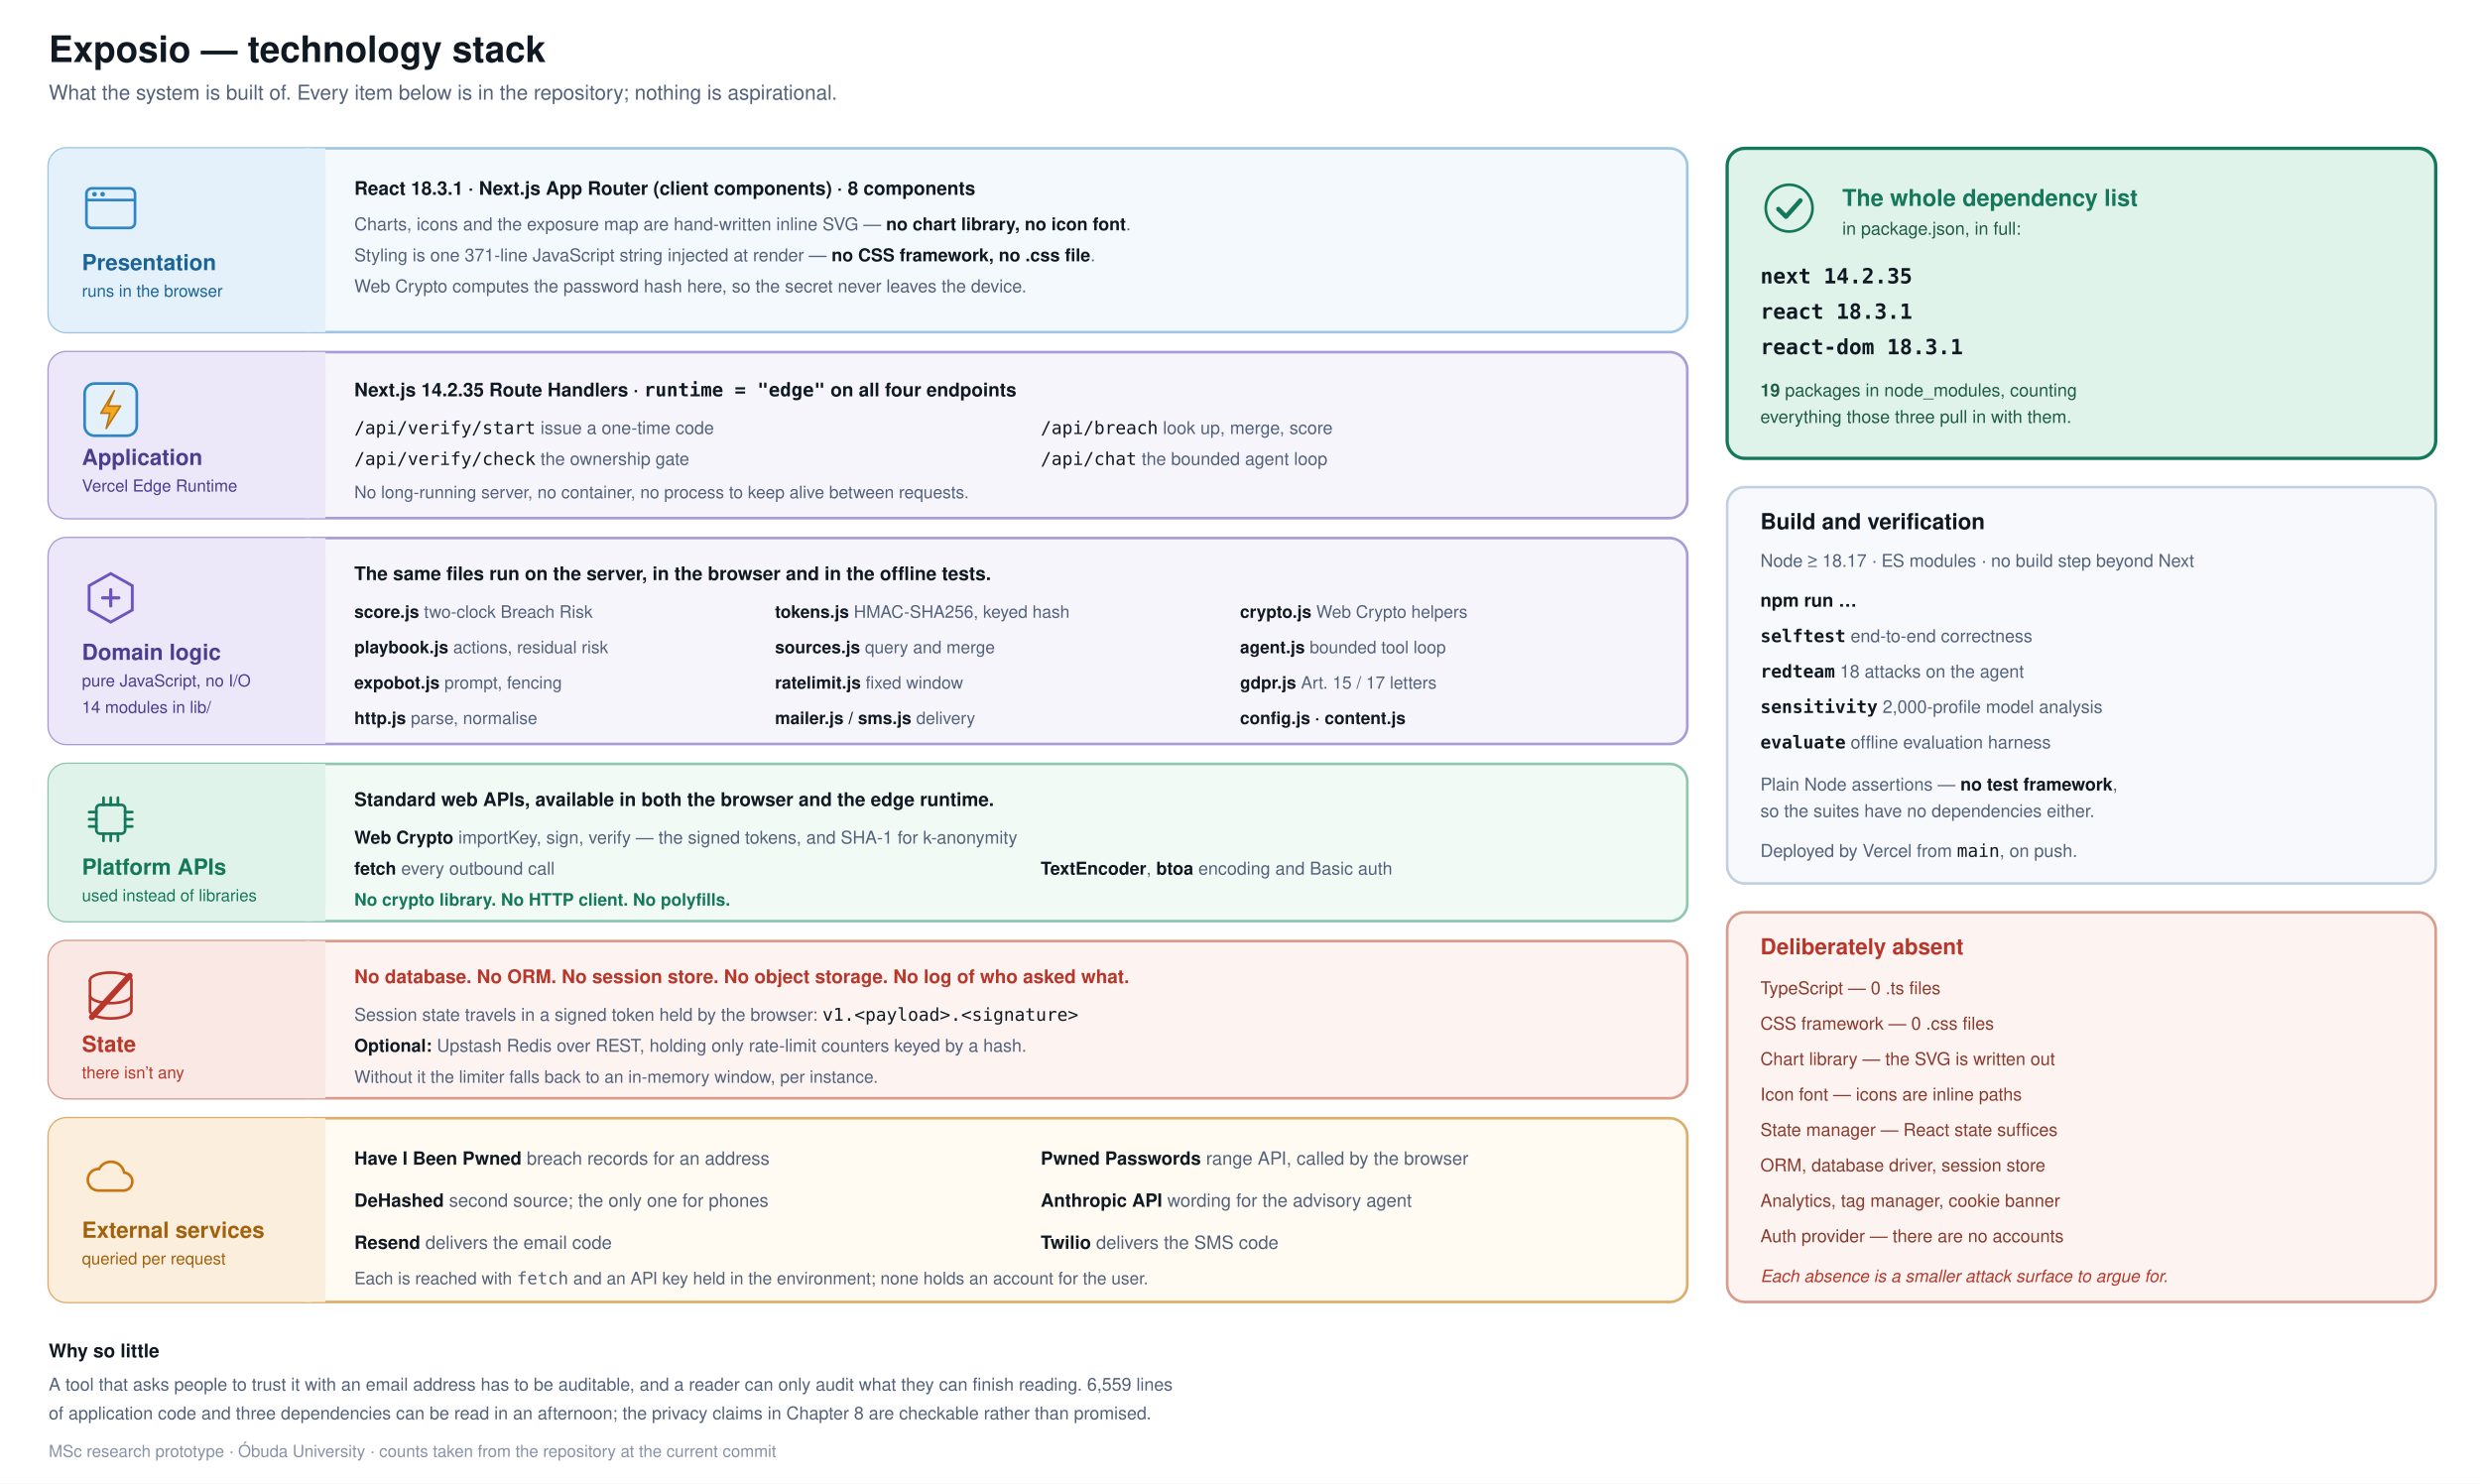
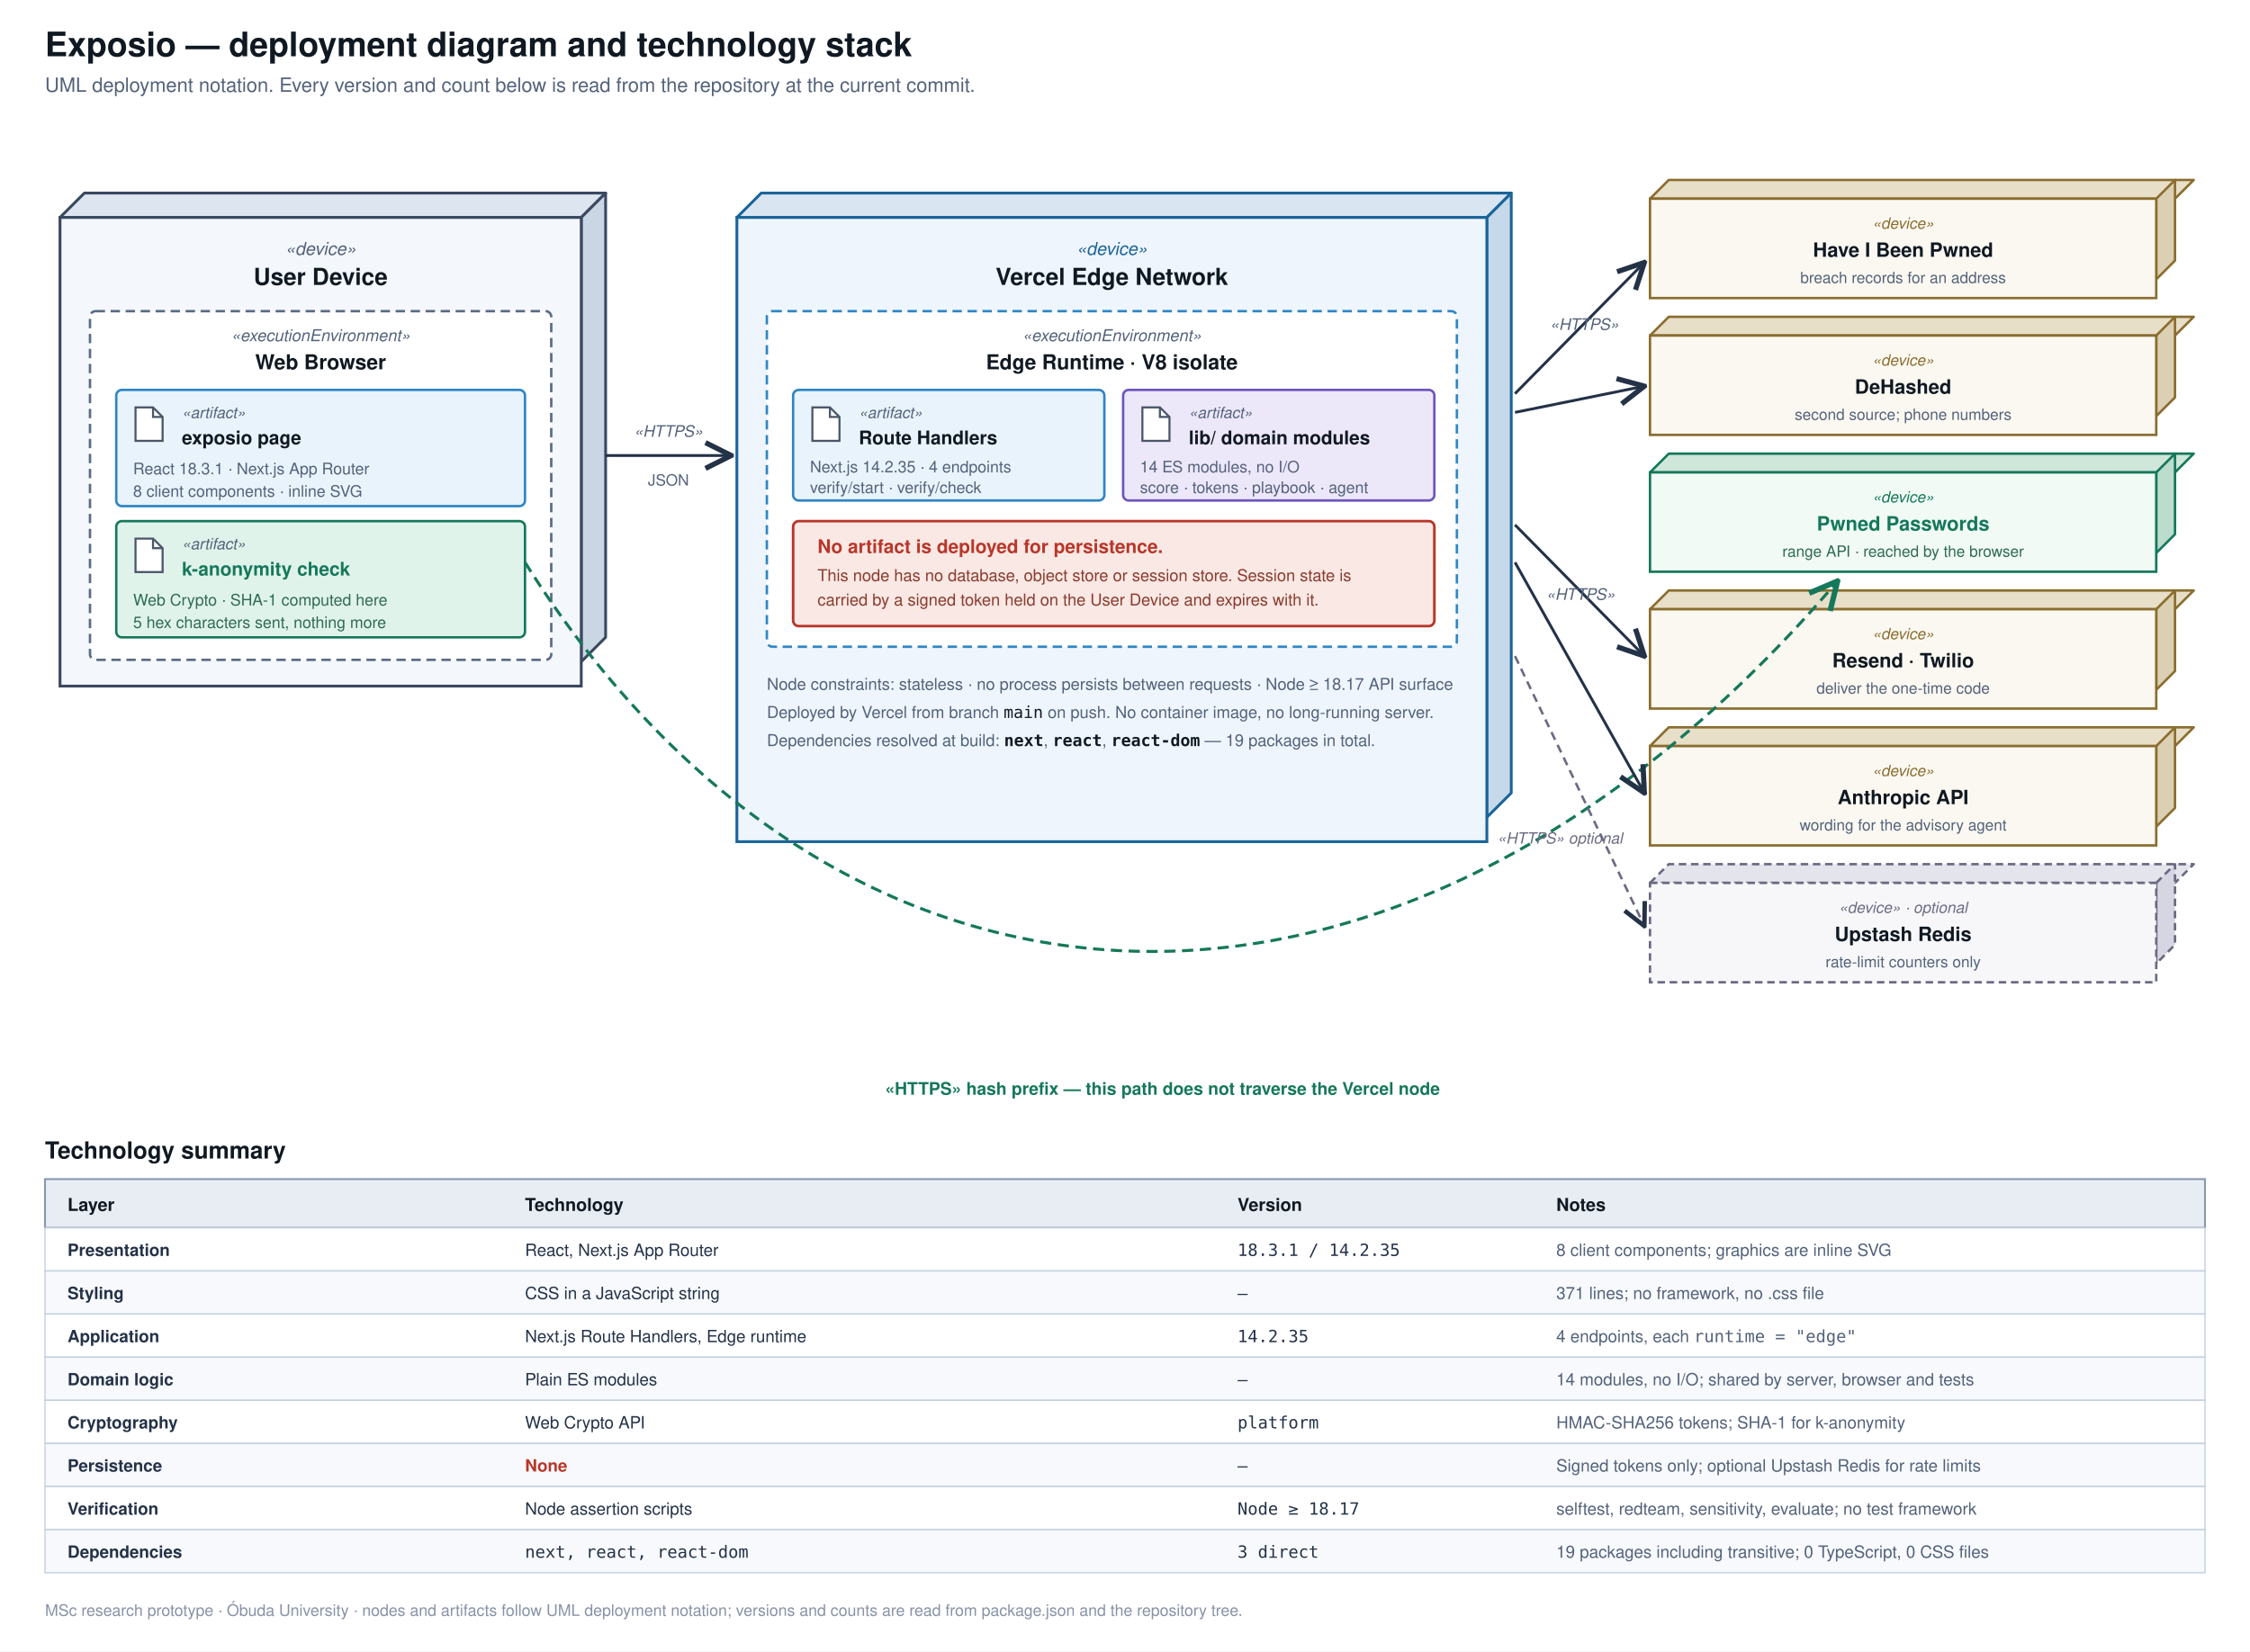
- <svg xmlns="http://www.w3.org/2000/svg" width="2240" height="1340" viewBox="0 0 2240 1340" font-family="Segoe UI, Helvetica, Arial, sans-serif">
+ <svg xmlns="http://www.w3.org/2000/svg" width="2400" height="1762" viewBox="0 0 2400 1762" font-family="Segoe UI, Helvetica, Arial, sans-serif">
  <defs>
-     <marker id="a" viewBox="0 0 10 10" refX="9.2" refY="5" markerWidth="7" markerHeight="7" orient="auto">
-       <path d="M0 0 L10 5 L0 10 z" fill="#243247" />
+     <marker id="ar" viewBox="0 0 12 12" refX="11" refY="6" markerWidth="11" markerHeight="11" orient="auto">
+       <path d="M1 1 L11 6 L1 11" fill="none" stroke="#243247" stroke-width="2" />
    </marker>
-     <symbol id="win" viewBox="0 0 64 64">
-       <rect x="5" y="10" width="54" height="44" rx="6" fill="#E4F1FB" stroke="#2F86C4" stroke-width="3" />
-       <path d="M5 23 h54" stroke="#2F86C4" stroke-width="3" />
-       <circle cx="14" cy="16.5" r="2.6" fill="#2F86C4" />
-       <circle cx="23" cy="16.5" r="2.6" fill="#2F86C4" />
-     </symbol>
-     <symbol id="fn" viewBox="0 0 64 64">
-       <rect x="3" y="3" width="58" height="58" rx="11" fill="#E4F1FB" stroke="#2F86C4" stroke-width="3" />
-       <path d="M36 11 L21 36 h10 l-4 17 16-25 H29 z" fill="#F5A623" stroke="#B9760E" stroke-width="1.8" stroke-linejoin="round" />
-     </symbol>
-     <symbol id="mod" viewBox="0 0 64 64">
-       <path d="M32 5 L56 18.5 v27 L32 59 L8 45.5 v-27 z" fill="#EDE7FA" stroke="#6D55BD" stroke-width="3.2" />
-       <path d="M23 32 h18 M32 23 v18" stroke="#6D55BD" stroke-width="3.6" stroke-linecap="round" />
-     </symbol>
-     <symbol id="chip" viewBox="0 0 64 64">
-       <rect x="16" y="16" width="32" height="32" rx="4" fill="#E0F3EB" stroke="#15785A" stroke-width="3" />
-       <path d="M24 16 v-8 M32 16 v-8 M40 16 v-8 M24 48 v8 M32 48 v8 M40 48 v8              M16 24 h-8 M16 32 h-8 M16 40 h-8 M48 24 h8 M48 32 h8 M48 40 h8" stroke="#15785A" stroke-width="3" stroke-linecap="round" />
-     </symbol>
-     <symbol id="nodb" viewBox="0 0 64 64">
-       <ellipse cx="32" cy="14" rx="23" ry="8.5" fill="#FAE8E4" stroke="#B8372A" stroke-width="3" />
-       <path d="M9 14 v34 c0 4.7 10.3 8.5 23 8.5 s23-3.8 23-8.5 V14" fill="#FAE8E4" stroke="#B8372A" stroke-width="3" />
-       <path d="M9 31 c0 4.7 10.3 8.5 23 8.5 s23-3.8 23-8.5" fill="none" stroke="#B8372A" stroke-width="3" />
-       <path d="M11 55 L53 9" stroke="#B8372A" stroke-width="6.5" stroke-linecap="round" />
-     </symbol>
-     <symbol id="cloud" viewBox="0 0 64 64">
-       <path d="M18 46 a12 12 0 0 1 1-24 a15 15 0 0 1 28 4 a10 10 0 0 1 -2 20 z" fill="#FCEEDD" stroke="#C97612" stroke-width="3" />
-     </symbol>
-     <symbol id="check" viewBox="0 0 64 64">
-       <circle cx="32" cy="32" r="26" fill="#E0F3EB" stroke="#15785A" stroke-width="3" />
-       <path d="M20 33 l8.5 8.5 16 -18" fill="none" stroke="#15785A" stroke-width="5" stroke-linecap="round" stroke-linejoin="round" />
+     <marker id="arg" viewBox="0 0 12 12" refX="11" refY="6" markerWidth="11" markerHeight="11" orient="auto">
+       <path d="M1 1 L11 6 L1 11" fill="none" stroke="#15785A" stroke-width="2" />
+     </marker>
+     <symbol id="art" viewBox="0 0 40 48">
+       <path d="M3 3 h22 l12 12 v30 h-34 z" fill="#FFFFFF" stroke="#4A5668" stroke-width="2.6" />
+       <path d="M25 3 v12 h12" fill="none" stroke="#4A5668" stroke-width="2.6" />
    </symbol>
  </defs>
-   <rect width="2240" height="1340" fill="#FFFFFF" />
-   <text x="44" y="56" font-size="33" font-weight="700" fill="#101922">Exposio — technology stack</text>
-   <text x="44" y="90" font-size="18.5" fill="#53627A">What the system is built of. Every item below is in the repository; nothing is aspirational.</text>
-   <rect x="44" y="134" width="1480" height="166" rx="16" fill="#F4F9FD" stroke="#9EC6E4" stroke-width="2.4" />
-   <rect x="44" y="134" width="250" height="166" rx="16" fill="#E4F1FB" />
-   <rect x="276" y="134" width="18" height="166" fill="#E4F1FB" />
-   <use href="#win" x="74" y="162" width="52" height="52" />
-   <text x="74" y="244" font-size="20" font-weight="700" fill="#1B6498">Presentation</text>
-   <text x="74" y="268" font-size="15" fill="#1B6498">runs in the browser</text>
-   <text x="320" y="176" font-size="17" font-weight="700" fill="#101922">React 18.3.1  ·  Next.js App Router (client components)  ·  8 components</text>
-   <text x="320" y="208" font-size="16" fill="#53627A">Charts, icons and the exposure map are hand-written inline SVG — <tspan font-weight="650" fill="#101922">no chart library, no icon font</tspan>.</text>
-   <text x="320" y="236" font-size="16" fill="#53627A">Styling is one 371-line JavaScript string injected at render — <tspan font-weight="650" fill="#101922">no CSS framework, no .css file</tspan>.</text>
-   <text x="320" y="264" font-size="16" fill="#53627A">Web Crypto computes the password hash here, so the secret never leaves the device.</text>
-   <rect x="44" y="318" width="1480" height="150" rx="16" fill="#F7F5FC" stroke="#A99BD6" stroke-width="2.4" />
-   <rect x="44" y="318" width="250" height="150" rx="16" fill="#EDE7FA" />
-   <rect x="276" y="318" width="18" height="150" fill="#EDE7FA" />
-   <use href="#fn" x="74" y="344" width="52" height="52" />
-   <text x="74" y="420" font-size="20" font-weight="700" fill="#4B3E8E">Application</text>
-   <text x="74" y="444" font-size="15" fill="#4B3E8E">Vercel Edge Runtime</text>
-   <text x="320" y="358" font-size="17" font-weight="700" fill="#101922">Next.js 14.2.35 Route Handlers  ·  <tspan font-family="Consolas, monospace">runtime = "edge"</tspan> on all four endpoints</text>
-   <text x="320" y="392" font-size="16" fill="#53627A">
-     <tspan font-family="Consolas, monospace" fill="#101922">/api/verify/start</tspan> issue a one-time code</text>
-   <text x="940" y="392" font-size="16" fill="#53627A">
-     <tspan font-family="Consolas, monospace" fill="#101922">/api/breach</tspan> look up, merge, score</text>
-   <text x="320" y="420" font-size="16" fill="#53627A">
-     <tspan font-family="Consolas, monospace" fill="#101922">/api/verify/check</tspan> the ownership gate</text>
-   <text x="940" y="420" font-size="16" fill="#53627A">
-     <tspan font-family="Consolas, monospace" fill="#101922">/api/chat</tspan> the bounded agent loop</text>
-   <text x="320" y="450" font-size="15.5" fill="#53627A">No long-running server, no container, no process to keep alive between requests.</text>
-   <rect x="44" y="486" width="1480" height="186" rx="16" fill="#F7F5FC" stroke="#A99BD6" stroke-width="2.4" />
-   <rect x="44" y="486" width="250" height="186" rx="16" fill="#EDE7FA" />
-   <rect x="276" y="486" width="18" height="186" fill="#EDE7FA" />
-   <use href="#mod" x="74" y="514" width="52" height="52" />
-   <text x="74" y="596" font-size="20" font-weight="700" fill="#4B3E8E">Domain logic</text>
-   <text x="74" y="620" font-size="15" fill="#4B3E8E">pure JavaScript, no I/O</text>
-   <text x="74" y="644" font-size="15" fill="#4B3E8E">14 modules in lib/</text>
-   <text x="320" y="524" font-size="17" font-weight="700" fill="#101922">The same files run on the server, in the browser and in the offline tests.</text>
-   <g font-size="15.5" fill="#53627A">
-     <text x="320" y="558">
-       <tspan font-weight="700" fill="#101922">score.js</tspan>  two-clock Breach Risk</text>
-     <text x="700" y="558">
-       <tspan font-weight="700" fill="#101922">tokens.js</tspan>  HMAC-SHA256, keyed hash</text>
-     <text x="1120" y="558">
-       <tspan font-weight="700" fill="#101922">crypto.js</tspan>  Web Crypto helpers</text>
-     <text x="320" y="590">
-       <tspan font-weight="700" fill="#101922">playbook.js</tspan>  actions, residual risk</text>
-     <text x="700" y="590">
-       <tspan font-weight="700" fill="#101922">sources.js</tspan>  query and merge</text>
-     <text x="1120" y="590">
-       <tspan font-weight="700" fill="#101922">agent.js</tspan>  bounded tool loop</text>
-     <text x="320" y="622">
-       <tspan font-weight="700" fill="#101922">expobot.js</tspan>  prompt, fencing</text>
-     <text x="700" y="622">
-       <tspan font-weight="700" fill="#101922">ratelimit.js</tspan>  fixed window</text>
-     <text x="1120" y="622">
-       <tspan font-weight="700" fill="#101922">gdpr.js</tspan>  Art. 15 / 17 letters</text>
-     <text x="320" y="654">
-       <tspan font-weight="700" fill="#101922">http.js</tspan>  parse, normalise</text>
-     <text x="700" y="654">
-       <tspan font-weight="700" fill="#101922">mailer.js / sms.js</tspan>  delivery</text>
-     <text x="1120" y="654">
-       <tspan font-weight="700" fill="#101922">config.js · content.js</tspan>
+   <rect width="2400" height="1762" fill="#FFFFFF" />
+   <text x="48" y="60" font-size="36" font-weight="700" fill="#101922">Exposio — deployment diagram and technology stack</text>
+   <text x="48" y="98" font-size="21" fill="#53627A">UML deployment notation. Every version and count below is read from the repository at the current commit.</text>
+   <path d="M64 232 l26 -26 h556 l-26 26 z" fill="#DCE5F0" stroke="#3A4860" stroke-width="3" stroke-linejoin="round" />
+   <path d="M620 232 l26 -26 v474 l-26 26 z" fill="#CBD6E4" stroke="#3A4860" stroke-width="3" stroke-linejoin="round" />
+   <rect x="64" y="232" width="556" height="500" fill="#F4F7FB" stroke="#3A4860" stroke-width="3" />
+   <text x="342" y="272" font-size="19" font-style="italic" fill="#53627A" text-anchor="middle">«device»</text>
+   <text x="342" y="304" font-size="25" font-weight="700" fill="#101922" text-anchor="middle">User Device</text>
+   <rect x="96" y="332" width="492" height="372" rx="6" fill="#FFFFFF" stroke="#5A6B85" stroke-width="2.6" stroke-dasharray="10 6" />
+   <text x="342" y="364" font-size="17.5" font-style="italic" fill="#53627A" text-anchor="middle">«executionEnvironment»</text>
+   <text x="342" y="394" font-size="22" font-weight="700" fill="#101922" text-anchor="middle">Web Browser</text>
+   <rect x="124" y="416" width="436" height="124" rx="6" fill="#E9F3FB" stroke="#2F86C4" stroke-width="2.6" />
+   <use href="#art" x="142" y="432" width="34" height="41" />
+   <text x="194" y="446" font-size="16.5" font-style="italic" fill="#53627A">«artifact»</text>
+   <text x="194" y="474" font-size="20" font-weight="700" fill="#101922">exposio page</text>
+   <text x="142" y="506" font-size="17" fill="#53627A">React 18.3.1 · Next.js App Router</text>
+   <text x="142" y="530" font-size="17" fill="#53627A">8 client components · inline SVG</text>
+   <rect x="124" y="556" width="436" height="124" rx="6" fill="#E0F3EB" stroke="#15785A" stroke-width="2.6" />
+   <use href="#art" x="142" y="572" width="34" height="41" />
+   <text x="194" y="586" font-size="16.5" font-style="italic" fill="#53627A">«artifact»</text>
+   <text x="194" y="614" font-size="20" font-weight="700" fill="#15785A">k-anonymity check</text>
+   <text x="142" y="646" font-size="17" fill="#2F6B55">Web Crypto · SHA-1 computed here</text>
+   <text x="142" y="670" font-size="17" fill="#2F6B55">5 hex characters sent, nothing more</text>
+   <path d="M786 232 l26 -26 h800 l-26 26 z" fill="#D9E6F2" stroke="#1B6498" stroke-width="3" stroke-linejoin="round" />
+   <path d="M1586 232 l26 -26 v640 l-26 26 z" fill="#C6D9EA" stroke="#1B6498" stroke-width="3" stroke-linejoin="round" />
+   <rect x="786" y="232" width="800" height="666" fill="#EEF5FC" stroke="#1B6498" stroke-width="3" />
+   <text x="1186" y="272" font-size="19" font-style="italic" fill="#1B6498" text-anchor="middle">«device»</text>
+   <text x="1186" y="304" font-size="25" font-weight="700" fill="#101922" text-anchor="middle">Vercel Edge Network</text>
+   <rect x="818" y="332" width="736" height="358" rx="6" fill="#FFFFFF" stroke="#2F86C4" stroke-width="2.6" stroke-dasharray="10 6" />
+   <text x="1186" y="364" font-size="17.5" font-style="italic" fill="#53627A" text-anchor="middle">«executionEnvironment»</text>
+   <text x="1186" y="394" font-size="22" font-weight="700" fill="#101922" text-anchor="middle">Edge Runtime · V8 isolate</text>
+   <rect x="846" y="416" width="332" height="118" rx="6" fill="#E9F3FB" stroke="#2F86C4" stroke-width="2.6" />
+   <use href="#art" x="864" y="432" width="34" height="41" />
+   <text x="916" y="446" font-size="16.5" font-style="italic" fill="#53627A">«artifact»</text>
+   <text x="916" y="474" font-size="20" font-weight="700" fill="#101922">Route Handlers</text>
+   <text x="864" y="504" font-size="17" fill="#53627A">Next.js 14.2.35 · 4 endpoints</text>
+   <text x="864" y="526" font-size="17" fill="#53627A">verify/start · verify/check</text>
+   <rect x="1198" y="416" width="332" height="118" rx="6" fill="#EDE7FA" stroke="#6D55BD" stroke-width="2.6" />
+   <use href="#art" x="1216" y="432" width="34" height="41" />
+   <text x="1268" y="446" font-size="16.5" font-style="italic" fill="#53627A">«artifact»</text>
+   <text x="1268" y="474" font-size="20" font-weight="700" fill="#101922">lib/ domain modules</text>
+   <text x="1216" y="504" font-size="17" fill="#53627A">14 ES modules, no I/O</text>
+   <text x="1216" y="526" font-size="17" fill="#53627A">score · tokens · playbook · agent</text>
+   <rect x="846" y="556" width="684" height="112" rx="6" fill="#FAE8E4" stroke="#B8372A" stroke-width="2.8" />
+   <text x="872" y="590" font-size="20" font-weight="700" fill="#B8372A">No artifact is deployed for persistence.</text>
+   <text x="872" y="620" font-size="17.5" fill="#8A3B2E">This node has no database, object store or session store. Session state is</text>
+   <text x="872" y="646" font-size="17.5" fill="#8A3B2E">carried by a signed token held on the User Device and expires with it.</text>
+   <text x="818" y="736" font-size="17.5" fill="#53627A">Node constraints:  stateless · no process persists between requests · Node ≥ 18.17 API surface</text>
+   <text x="818" y="766" font-size="17.5" fill="#53627A">Deployed by Vercel from branch <tspan font-family="Consolas, monospace" fill="#101922">main</tspan> on push. No container image, no long-running server.</text>
+   <text x="818" y="796" font-size="17.5" fill="#53627A">Dependencies resolved at build: <tspan font-family="Consolas, monospace" font-weight="700" fill="#101922">next</tspan>, <tspan font-family="Consolas, monospace" font-weight="700" fill="#101922">react</tspan>, <tspan font-family="Consolas, monospace" font-weight="700" fill="#101922">react-dom</tspan> — 19 packages in total.</text>
+   <g>
+     <path d="M1760 212 l20 -20 h560 l-20 20 z" fill="#E8DFC9" stroke="#8A6D2F" stroke-width="2.6" stroke-linejoin="round" />
+     <path d="M2300 212 l20 -20 v86 l-20 20 z" fill="#DCD0B4" stroke="#8A6D2F" stroke-width="2.6" stroke-linejoin="round" />
+     <rect x="1760" y="212" width="540" height="106" fill="#FBF8F1" stroke="#8A6D2F" stroke-width="2.6" />
+     <text x="2030" y="244" font-size="16.5" font-style="italic" fill="#8A6D2F" text-anchor="middle">«device»</text>
+     <text x="2030" y="274" font-size="21" font-weight="700" fill="#101922" text-anchor="middle">Have I Been Pwned</text>
+     <text x="2030" y="302" font-size="16.5" fill="#53627A" text-anchor="middle">breach records for an address</text>
+   </g>
+   <g>
+     <path d="M1760 358 l20 -20 h560 l-20 20 z" fill="#E8DFC9" stroke="#8A6D2F" stroke-width="2.6" stroke-linejoin="round" />
+     <path d="M2300 358 l20 -20 v86 l-20 20 z" fill="#DCD0B4" stroke="#8A6D2F" stroke-width="2.6" stroke-linejoin="round" />
+     <rect x="1760" y="358" width="540" height="106" fill="#FBF8F1" stroke="#8A6D2F" stroke-width="2.6" />
+     <text x="2030" y="390" font-size="16.5" font-style="italic" fill="#8A6D2F" text-anchor="middle">«device»</text>
+     <text x="2030" y="420" font-size="21" font-weight="700" fill="#101922" text-anchor="middle">DeHashed</text>
+     <text x="2030" y="448" font-size="16.5" fill="#53627A" text-anchor="middle">second source; phone numbers</text>
+   </g>
+   <g>
+     <path d="M1760 504 l20 -20 h560 l-20 20 z" fill="#CFE6DB" stroke="#15785A" stroke-width="2.6" stroke-linejoin="round" />
+     <path d="M2300 504 l20 -20 v86 l-20 20 z" fill="#BCDCCD" stroke="#15785A" stroke-width="2.6" stroke-linejoin="round" />
+     <rect x="1760" y="504" width="540" height="106" fill="#F1FAF5" stroke="#15785A" stroke-width="2.6" />
+     <text x="2030" y="536" font-size="16.5" font-style="italic" fill="#15785A" text-anchor="middle">«device»</text>
+     <text x="2030" y="566" font-size="21" font-weight="700" fill="#15785A" text-anchor="middle">Pwned Passwords</text>
+     <text x="2030" y="594" font-size="16.5" fill="#2F6B55" text-anchor="middle">range API · reached by the browser</text>
+   </g>
+   <g>
+     <path d="M1760 650 l20 -20 h560 l-20 20 z" fill="#E8DFC9" stroke="#8A6D2F" stroke-width="2.6" stroke-linejoin="round" />
+     <path d="M2300 650 l20 -20 v86 l-20 20 z" fill="#DCD0B4" stroke="#8A6D2F" stroke-width="2.6" stroke-linejoin="round" />
+     <rect x="1760" y="650" width="540" height="106" fill="#FBF8F1" stroke="#8A6D2F" stroke-width="2.6" />
+     <text x="2030" y="682" font-size="16.5" font-style="italic" fill="#8A6D2F" text-anchor="middle">«device»</text>
+     <text x="2030" y="712" font-size="21" font-weight="700" fill="#101922" text-anchor="middle">Resend · Twilio</text>
+     <text x="2030" y="740" font-size="16.5" fill="#53627A" text-anchor="middle">deliver the one-time code</text>
+   </g>
+   <g>
+     <path d="M1760 796 l20 -20 h560 l-20 20 z" fill="#E8DFC9" stroke="#8A6D2F" stroke-width="2.6" stroke-linejoin="round" />
+     <path d="M2300 796 l20 -20 v86 l-20 20 z" fill="#DCD0B4" stroke="#8A6D2F" stroke-width="2.6" stroke-linejoin="round" />
+     <rect x="1760" y="796" width="540" height="106" fill="#FBF8F1" stroke="#8A6D2F" stroke-width="2.6" />
+     <text x="2030" y="828" font-size="16.5" font-style="italic" fill="#8A6D2F" text-anchor="middle">«device»</text>
+     <text x="2030" y="858" font-size="21" font-weight="700" fill="#101922" text-anchor="middle">Anthropic API</text>
+     <text x="2030" y="886" font-size="16.5" fill="#53627A" text-anchor="middle">wording for the advisory agent</text>
+   </g>
+   <g>
+     <path d="M1760 942 l20 -20 h560 l-20 20 z" fill="#E4E4EC" stroke="#6A6A82" stroke-width="2.6" stroke-linejoin="round" stroke-dasharray="8 5" />
+     <path d="M2300 942 l20 -20 v86 l-20 20 z" fill="#D6D6E2" stroke="#6A6A82" stroke-width="2.6" stroke-linejoin="round" stroke-dasharray="8 5" />
+     <rect x="1760" y="942" width="540" height="106" fill="#F7F7FA" stroke="#6A6A82" stroke-width="2.6" stroke-dasharray="8 5" />
+     <text x="2030" y="974" font-size="16.5" font-style="italic" fill="#6A6A82" text-anchor="middle">«device» · optional</text>
+     <text x="2030" y="1004" font-size="21" font-weight="700" fill="#101922" text-anchor="middle">Upstash Redis</text>
+     <text x="2030" y="1032" font-size="16.5" fill="#53627A" text-anchor="middle">rate-limit counters only</text>
+   </g>
+   <path d="M646 486 L780 486" stroke="#243247" stroke-width="3" fill="none" marker-end="url(#ar)" />
+   <text x="713" y="466" font-size="17" font-style="italic" fill="#53627A" text-anchor="middle">«HTTPS»</text>
+   <text x="713" y="518" font-size="16.5" fill="#53627A" text-anchor="middle">JSON</text>
+   <path d="M560 600 C 900 1140, 1500 1160, 1960 620" stroke="#15785A" stroke-width="3.2" fill="none" stroke-dasharray="12 7" marker-end="url(#arg)" />
+   <text x="1240" y="1168" font-size="18.5" font-weight="700" fill="#15785A" text-anchor="middle">«HTTPS» hash prefix — this path does not traverse the Vercel node</text>
+   <path d="M1616 420 L1754 280" stroke="#243247" stroke-width="3" fill="none" marker-end="url(#ar)" />
+   <path d="M1616 440 L1754 412" stroke="#243247" stroke-width="3" fill="none" marker-end="url(#ar)" />
+   <path d="M1616 560 L1754 700" stroke="#243247" stroke-width="3" fill="none" marker-end="url(#ar)" />
+   <path d="M1616 600 L1754 846" stroke="#243247" stroke-width="3" fill="none" marker-end="url(#ar)" />
+   <path d="M1616 700 L1754 988" stroke="#6A6A82" stroke-width="2.6" fill="none" stroke-dasharray="9 6" marker-end="url(#ar)" />
+   <text x="1690" y="352" font-size="17" font-style="italic" fill="#53627A" text-anchor="middle">«HTTPS»</text>
+   <text x="1686" y="640" font-size="17" font-style="italic" fill="#53627A" text-anchor="middle">«HTTPS»</text>
+   <text x="1664" y="900" font-size="16.5" font-style="italic" fill="#6A6A82" text-anchor="middle">«HTTPS» optional</text>
+   <text x="48" y="1236" font-size="25" font-weight="700" fill="#101922">Technology summary</text>
+   <rect x="48" y="1258" width="2304" height="52" fill="#E8EDF4" stroke="#8798AE" stroke-width="2" />
+   <text x="72" y="1292" font-size="19" font-weight="700" fill="#101922">Layer</text>
+   <text x="560" y="1292" font-size="19" font-weight="700" fill="#101922">Technology</text>
+   <text x="1320" y="1292" font-size="19" font-weight="700" fill="#101922">Version</text>
+   <text x="1660" y="1292" font-size="19" font-weight="700" fill="#101922">Notes</text>
+   <g font-size="18" fill="#243247">
+     <rect x="48" y="1310" width="2304" height="46" fill="#FFFFFF" stroke="#C3D0DF" stroke-width="1.4" />
+     <text x="72" y="1340" font-weight="650">Presentation</text>
+     <text x="560" y="1340">React, Next.js App Router</text>
+     <text x="1320" y="1340" font-family="Consolas, monospace">18.3.1 / 14.2.35</text>
+     <text x="1660" y="1340" fill="#53627A">8 client components; graphics are inline SVG</text>
+     <rect x="48" y="1356" width="2304" height="46" fill="#F7F9FC" stroke="#C3D0DF" stroke-width="1.4" />
+     <text x="72" y="1386" font-weight="650">Styling</text>
+     <text x="560" y="1386">CSS in a JavaScript string</text>
+     <text x="1320" y="1386" font-family="Consolas, monospace">—</text>
+     <text x="1660" y="1386" fill="#53627A">371 lines; no framework, no .css file</text>
+     <rect x="48" y="1402" width="2304" height="46" fill="#FFFFFF" stroke="#C3D0DF" stroke-width="1.4" />
+     <text x="72" y="1432" font-weight="650">Application</text>
+     <text x="560" y="1432">Next.js Route Handlers, Edge runtime</text>
+     <text x="1320" y="1432" font-family="Consolas, monospace">14.2.35</text>
+     <text x="1660" y="1432" fill="#53627A">4 endpoints, each <tspan font-family="Consolas, monospace">runtime = "edge"</tspan>
    </text>
+     <rect x="48" y="1448" width="2304" height="46" fill="#F7F9FC" stroke="#C3D0DF" stroke-width="1.4" />
+     <text x="72" y="1478" font-weight="650">Domain logic</text>
+     <text x="560" y="1478">Plain ES modules</text>
+     <text x="1320" y="1478" font-family="Consolas, monospace">—</text>
+     <text x="1660" y="1478" fill="#53627A">14 modules, no I/O; shared by server, browser and tests</text>
+     <rect x="48" y="1494" width="2304" height="46" fill="#FFFFFF" stroke="#C3D0DF" stroke-width="1.4" />
+     <text x="72" y="1524" font-weight="650">Cryptography</text>
+     <text x="560" y="1524">Web Crypto API</text>
+     <text x="1320" y="1524" font-family="Consolas, monospace">platform</text>
+     <text x="1660" y="1524" fill="#53627A">HMAC-SHA256 tokens; SHA-1 for k-anonymity</text>
+     <rect x="48" y="1540" width="2304" height="46" fill="#F7F9FC" stroke="#C3D0DF" stroke-width="1.4" />
+     <text x="72" y="1570" font-weight="650">Persistence</text>
+     <text x="560" y="1570" font-weight="650" fill="#B8372A">None</text>
+     <text x="1320" y="1570" font-family="Consolas, monospace">—</text>
+     <text x="1660" y="1570" fill="#53627A">Signed tokens only; optional Upstash Redis for rate limits</text>
+     <rect x="48" y="1586" width="2304" height="46" fill="#FFFFFF" stroke="#C3D0DF" stroke-width="1.4" />
+     <text x="72" y="1616" font-weight="650">Verification</text>
+     <text x="560" y="1616">Node assertion scripts</text>
+     <text x="1320" y="1616" font-family="Consolas, monospace">Node ≥ 18.17</text>
+     <text x="1660" y="1616" fill="#53627A">selftest, redteam, sensitivity, evaluate; no test framework</text>
+     <rect x="48" y="1632" width="2304" height="46" fill="#F7F9FC" stroke="#C3D0DF" stroke-width="1.4" />
+     <text x="72" y="1662" font-weight="650">Dependencies</text>
+     <text x="560" y="1662" font-family="Consolas, monospace">next, react, react-dom</text>
+     <text x="1320" y="1662" font-family="Consolas, monospace">3 direct</text>
+     <text x="1660" y="1662" fill="#53627A">19 packages including transitive; 0 TypeScript, 0 CSS files</text>
  </g>
-   <rect x="44" y="690" width="1480" height="142" rx="16" fill="#F2FAF6" stroke="#8FC6B0" stroke-width="2.4" />
-   <rect x="44" y="690" width="250" height="142" rx="16" fill="#E0F3EB" />
-   <rect x="276" y="690" width="18" height="142" fill="#E0F3EB" />
-   <use href="#chip" x="74" y="714" width="52" height="52" />
-   <text x="74" y="790" font-size="20" font-weight="700" fill="#15785A">Platform APIs</text>
-   <text x="74" y="814" font-size="15" fill="#15785A">used instead of libraries</text>
-   <text x="320" y="728" font-size="17" font-weight="700" fill="#101922">Standard web APIs, available in both the browser and the edge runtime.</text>
-   <text x="320" y="762" font-size="16" fill="#53627A">
-     <tspan font-weight="700" fill="#101922">Web Crypto</tspan>  importKey, sign, verify — the signed tokens, and SHA-1 for k-anonymity</text>
-   <text x="320" y="790" font-size="16" fill="#53627A">
-     <tspan font-weight="700" fill="#101922">fetch</tspan> every outbound call</text>
-   <text x="940" y="790" font-size="16" fill="#53627A">
-     <tspan font-weight="700" fill="#101922">TextEncoder</tspan>, <tspan font-weight="700" fill="#101922">btoa</tspan> encoding and Basic auth</text>
-   <text x="320" y="818" font-size="15.5" font-weight="650" fill="#15785A">No crypto library. No HTTP client. No polyfills.</text>
-   <rect x="44" y="850" width="1480" height="142" rx="16" fill="#FDF4F2" stroke="#D99B8C" stroke-width="2.4" />
-   <rect x="44" y="850" width="250" height="142" rx="16" fill="#FAE8E4" />
-   <rect x="276" y="850" width="18" height="142" fill="#FAE8E4" />
-   <use href="#nodb" x="74" y="874" width="52" height="52" />
-   <text x="74" y="950" font-size="20" font-weight="700" fill="#B8372A">State</text>
-   <text x="74" y="974" font-size="15" fill="#B8372A">there isn’t any</text>
-   <text x="320" y="888" font-size="17" font-weight="700" fill="#B8372A">No database. No ORM. No session store. No object storage. No log of who asked what.</text>
-   <text x="320" y="922" font-size="16" fill="#53627A">Session state travels in a signed token held by the browser: <tspan font-family="Consolas, monospace" fill="#101922">v1.&lt;payload&gt;.&lt;signature&gt;</tspan>
-   </text>
-   <text x="320" y="950" font-size="16" fill="#53627A">
-     <tspan font-weight="700" fill="#101922">Optional:</tspan> Upstash Redis over REST, holding only rate-limit counters keyed by a hash.</text>
-   <text x="320" y="978" font-size="15.5" fill="#53627A">Without it the limiter falls back to an in-memory window, per instance.</text>
-   <rect x="44" y="1010" width="1480" height="166" rx="16" fill="#FFFAF2" stroke="#DCAE6B" stroke-width="2.4" />
-   <rect x="44" y="1010" width="250" height="166" rx="16" fill="#FCEEDD" />
-   <rect x="276" y="1010" width="18" height="166" fill="#FCEEDD" />
-   <use href="#cloud" x="74" y="1038" width="52" height="52" />
-   <text x="74" y="1118" font-size="20" font-weight="700" fill="#A2620D">External services</text>
-   <text x="74" y="1142" font-size="15" fill="#A2620D">queried per request</text>
-   <g font-size="16.5" fill="#53627A">
-     <text x="320" y="1052">
-       <tspan font-weight="700" fill="#101922">Have I Been Pwned</tspan>  breach records for an address</text>
-     <text x="940" y="1052">
-       <tspan font-weight="700" fill="#101922">Pwned Passwords</tspan>  range API, called by the browser</text>
-     <text x="320" y="1090">
-       <tspan font-weight="700" fill="#101922">DeHashed</tspan>  second source; the only one for phones</text>
-     <text x="940" y="1090">
-       <tspan font-weight="700" fill="#101922">Anthropic API</tspan>  wording for the advisory agent</text>
-     <text x="320" y="1128">
-       <tspan font-weight="700" fill="#101922">Resend</tspan>  delivers the email code</text>
-     <text x="940" y="1128">
-       <tspan font-weight="700" fill="#101922">Twilio</tspan>  delivers the SMS code</text>
-     <text x="320" y="1160" font-size="15.5">Each is reached with <tspan font-family="Consolas, monospace">fetch</tspan> and an API key held in the environment; none holds an account for the user.</text>
-   </g>
-   <rect x="1560" y="134" width="640" height="280" rx="16" fill="#E0F3EB" stroke="#15785A" stroke-width="3" />
-   <use href="#check" x="1590" y="162" width="52" height="52" />
-   <text x="1664" y="186" font-size="21" font-weight="700" fill="#15785A">The whole dependency list</text>
-   <text x="1664" y="212" font-size="16" fill="#1F5C47">in package.json, in full:</text>
-   <text x="1590" y="256" font-size="19" font-family="Consolas, monospace" font-weight="700" fill="#101922">next 14.2.35</text>
-   <text x="1590" y="288" font-size="19" font-family="Consolas, monospace" font-weight="700" fill="#101922">react 18.3.1</text>
-   <text x="1590" y="320" font-size="19" font-family="Consolas, monospace" font-weight="700" fill="#101922">react-dom 18.3.1</text>
-   <text x="1590" y="358" font-size="16" fill="#1F5C47">
-     <tspan font-weight="700">19</tspan> packages in node_modules, counting</text>
-   <text x="1590" y="382" font-size="16" fill="#1F5C47">everything those three pull in with them.</text>
-   <rect x="1560" y="440" width="640" height="358" rx="16" fill="#F7F9FC" stroke="#C3D0DF" stroke-width="2.4" />
-   <text x="1590" y="478" font-size="20" font-weight="700" fill="#101922">Build and verification</text>
-   <text x="1590" y="512" font-size="16" fill="#53627A">Node ≥ 18.17  ·  ES modules  ·  no build step beyond Next</text>
-   <text x="1590" y="548" font-size="16.5" font-weight="700" fill="#101922">npm run …</text>
-   <g font-size="16" fill="#53627A">
-     <text x="1590" y="580">
-       <tspan font-family="Consolas, monospace" font-weight="700" fill="#101922">selftest</tspan>      end-to-end correctness</text>
-     <text x="1590" y="612">
-       <tspan font-family="Consolas, monospace" font-weight="700" fill="#101922">redteam</tspan>      18 attacks on the agent</text>
-     <text x="1590" y="644">
-       <tspan font-family="Consolas, monospace" font-weight="700" fill="#101922">sensitivity</tspan>   2,000-profile model analysis</text>
-     <text x="1590" y="676">
-       <tspan font-family="Consolas, monospace" font-weight="700" fill="#101922">evaluate</tspan>      offline evaluation harness</text>
-   </g>
-   <text x="1590" y="714" font-size="16" fill="#53627A">Plain Node assertions — <tspan font-weight="650" fill="#101922">no test framework</tspan>,</text>
-   <text x="1590" y="738" font-size="16" fill="#53627A">so the suites have no dependencies either.</text>
-   <text x="1590" y="774" font-size="16" fill="#53627A">Deployed by Vercel from <tspan font-family="Consolas, monospace" fill="#101922">main</tspan>, on push.</text>
-   <rect x="1560" y="824" width="640" height="352" rx="16" fill="#FDF4F2" stroke="#D99B8C" stroke-width="2.4" />
-   <text x="1590" y="862" font-size="20" font-weight="700" fill="#B8372A">Deliberately absent</text>
-   <g font-size="16" fill="#8A3B2E">
-     <text x="1590" y="898">TypeScript — 0 .ts files</text>
-     <text x="1590" y="930">CSS framework — 0 .css files</text>
-     <text x="1590" y="962">Chart library — the SVG is written out</text>
-     <text x="1590" y="994">Icon font — icons are inline paths</text>
-     <text x="1590" y="1026">State manager — React state suffices</text>
-     <text x="1590" y="1058">ORM, database driver, session store</text>
-     <text x="1590" y="1090">Analytics, tag manager, cookie banner</text>
-     <text x="1590" y="1122">Auth provider — there are no accounts</text>
-   </g>
-   <text x="1590" y="1158" font-size="15.5" font-style="italic" fill="#B8372A">Each absence is a smaller attack surface to argue for.</text>
-   <text x="44" y="1226" font-size="17" font-weight="700" fill="#101922">Why so little</text>
-   <text x="44" y="1256" font-size="16" fill="#53627A">A tool that asks people to trust it with an email address has to be auditable, and a reader can only audit what they can finish reading. 6,559 lines</text>
-   <text x="44" y="1282" font-size="16" fill="#53627A">of application code and three dependencies can be read in an afternoon; the privacy claims in Chapter 8 are checkable rather than promised.</text>
-   <text x="44" y="1316" font-size="15" fill="#8792A6">MSc research prototype · Óbuda University · counts taken from the repository at the current commit</text>
+   <text x="48" y="1724" font-size="17" fill="#8792A6">MSc research prototype · Óbuda University · nodes and artifacts follow UML deployment notation; versions and counts are read from package.json and the repository tree.</text>
</svg>
